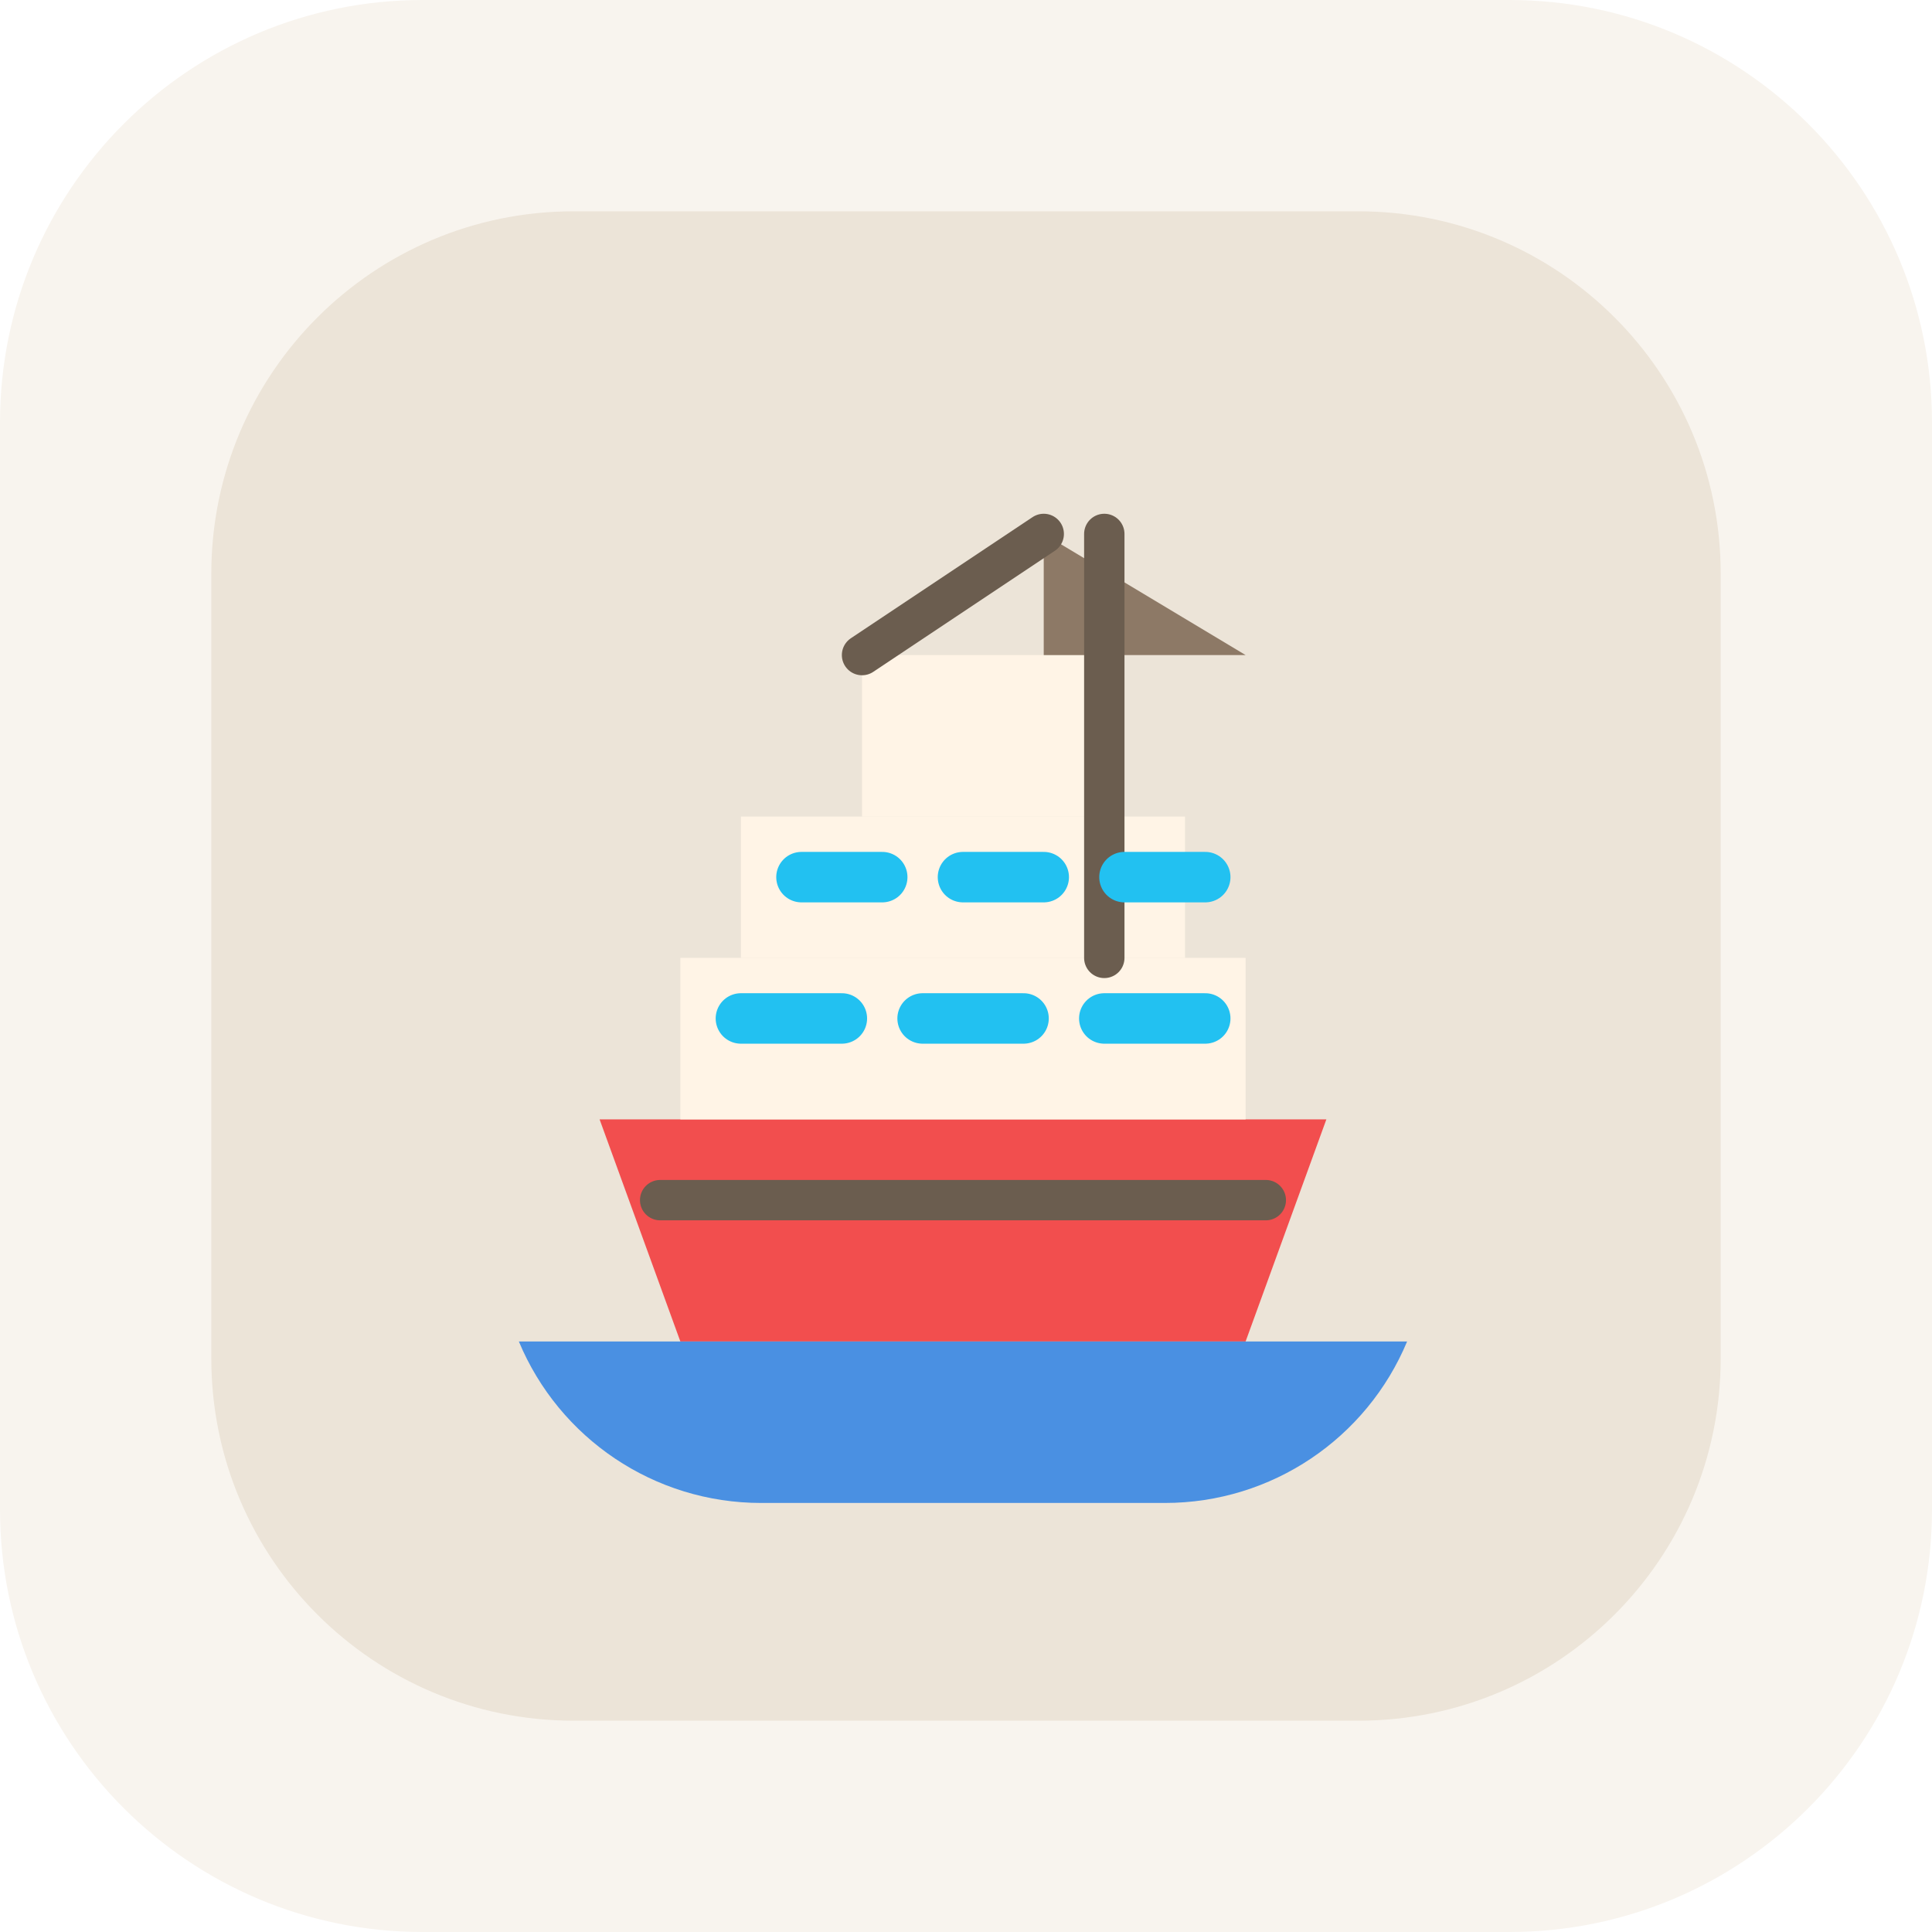
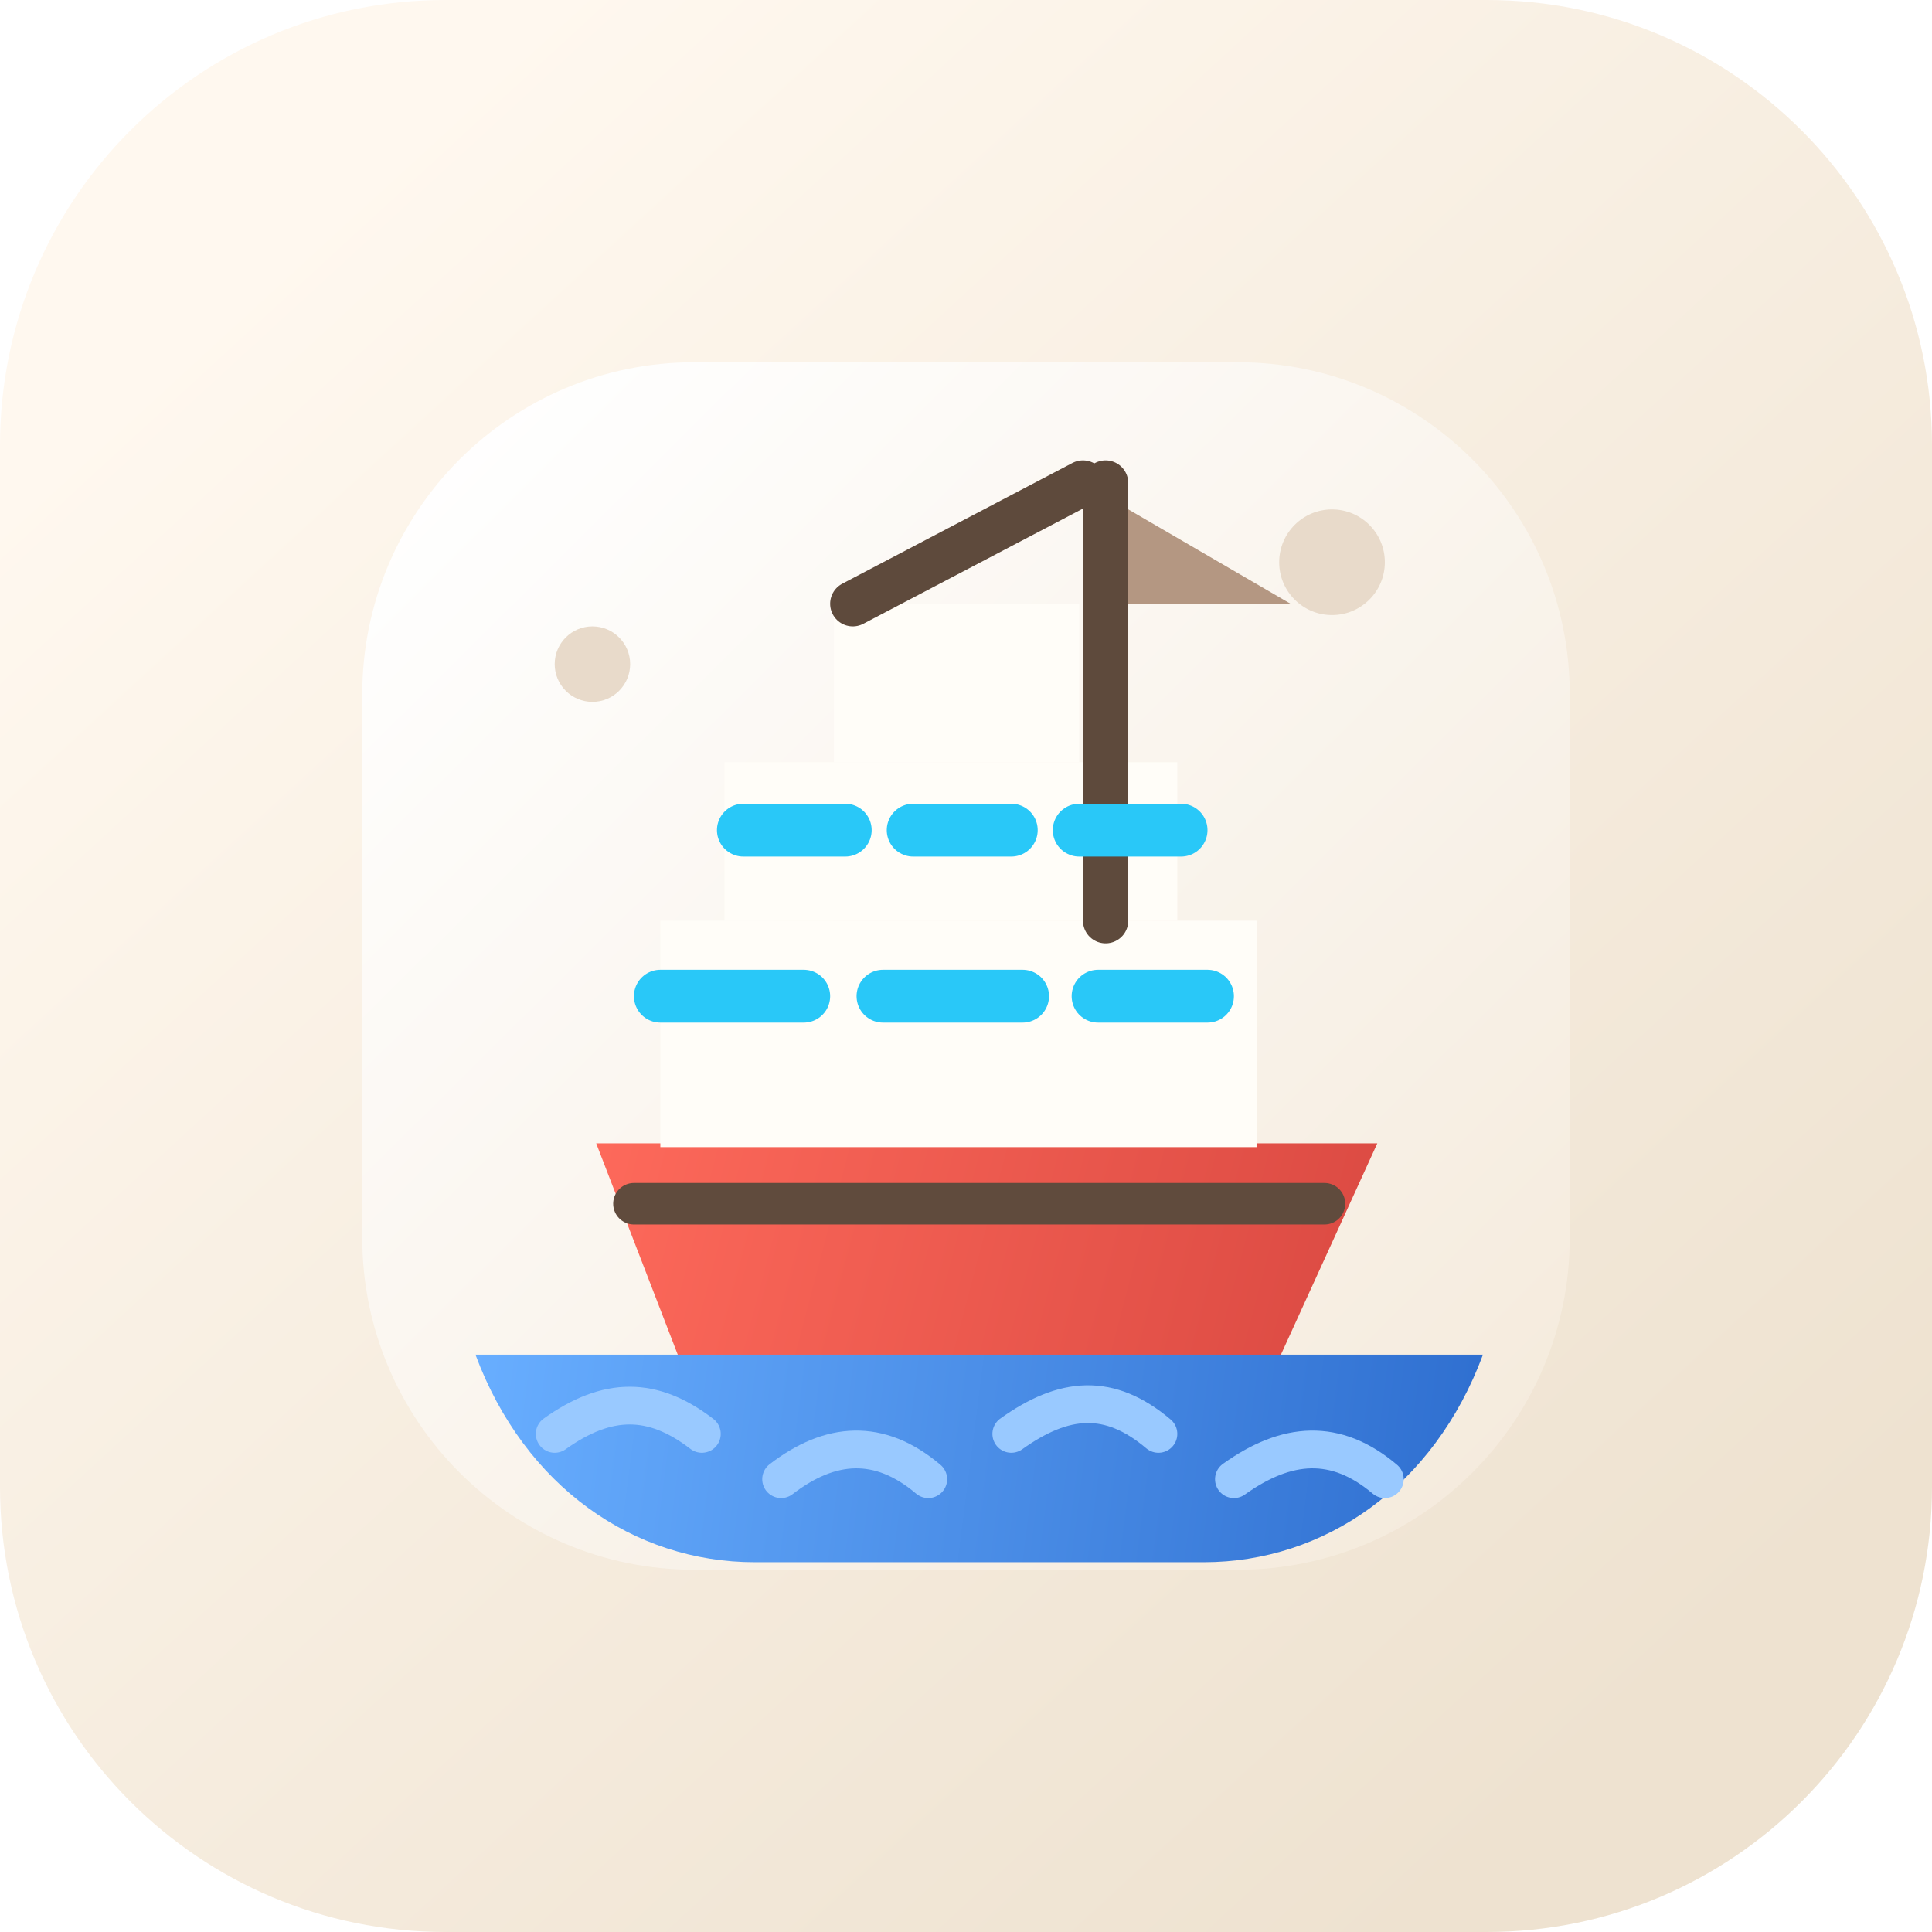
<svg xmlns="http://www.w3.org/2000/svg" width="512" height="512" viewBox="0 0 512 512" fill="none">
-   <rect width="512" height="512" rx="112" fill="#F8F4EE" />
-   <rect x="56" y="56" width="400" height="400" rx="96" fill="#ECE4D8" />
-   <g transform="translate(84 88) scale(5.35)">
-     <path d="M14 39H50L46 50H18L14 39Z" fill="#F24E4E" />
-     <path d="M10 50H54C52 54.8 47.3 58 42 58H22C16.7 58 12 54.8 10 50Z" fill="#4A90E2" />
-     <path d="M18 31H46V39H18V31Z" fill="#FFF4E6" />
-     <path d="M21 24H43V31H21V24Z" fill="#FFF4E6" />
-     <path d="M27 16H39V24H27V16Z" fill="#FFF4E6" />
-     <path d="M36 10L46 16H36V10Z" fill="#8D7966" />
-     <path d="M39 10V31" stroke="#6B5D4F" stroke-width="2" stroke-linecap="round" />
-     <path d="M27 16L36 10" stroke="#6B5D4F" stroke-width="2" stroke-linecap="round" />
-     <path d="M21 34H26" stroke="#22C1F1" stroke-width="2.5" stroke-linecap="round" />
-     <path d="M30 34H35" stroke="#22C1F1" stroke-width="2.5" stroke-linecap="round" />
-     <path d="M39 34H44" stroke="#22C1F1" stroke-width="2.5" stroke-linecap="round" />
-     <path d="M24 27H28" stroke="#22C1F1" stroke-width="2.5" stroke-linecap="round" />
-     <path d="M32 27H36" stroke="#22C1F1" stroke-width="2.5" stroke-linecap="round" />
-     <path d="M40 27H44" stroke="#22C1F1" stroke-width="2.5" stroke-linecap="round" />
-     <path d="M17 43H47" stroke="#6B5D4F" stroke-width="2" stroke-linecap="round" />
-   </g>
+   <defs>
+     <linearGradient id="bg" x1="74" y1="64" x2="434" y2="456" gradientUnits="userSpaceOnUse">
+       <stop stop-color="#FFF8EF" />
+       <stop offset="1" stop-color="#EEE2D0" />
+     </linearGradient>
+     <linearGradient id="panel" x1="118" y1="108" x2="398" y2="390" gradientUnits="userSpaceOnUse">
+       <stop stop-color="#FFFFFF" />
+       <stop offset="1" stop-color="#F5EBDD" />
+     </linearGradient>
+     <linearGradient id="hull" x1="144" y1="308" x2="372" y2="368" gradientUnits="userSpaceOnUse">
+       <stop stop-color="#FF6B5C" />
+       <stop offset="1" stop-color="#D94841" />
+     </linearGradient>
+     <linearGradient id="water" x1="126" y1="356" x2="392" y2="390" gradientUnits="userSpaceOnUse">
+       <stop stop-color="#68AEFF" />
+       <stop offset="1" stop-color="#2F6FD0" />
+     </linearGradient>
+   </defs>
+   <rect width="512" height="512" rx="118" fill="url(#bg)" />
+   <rect x="96" y="96" width="320" height="320" rx="88" fill="url(#panel)" />
+   <path d="M158 303H365L339 360H180L158 303Z" fill="url(#hull)" />
+   <path d="M126 359H393C380 394 351 414 319 414H200C168 414 139 394 126 359Z" fill="url(#water)" />
+   <path d="M175 244H333V304H175V244Z" fill="#FFFDF8" />
+   <path d="M192 202H312V244H192V202Z" fill="#FFFDF8" />
+   <path d="M221 160H286V202H221V160Z" fill="#FFFDF8" />
+   <path d="M287 128L342 160H287V128Z" fill="#B49782" />
+   <path d="M293 128V244" stroke="#5E4A3C" stroke-width="12" stroke-linecap="round" />
+   <path d="M226 160L287 128" stroke="#5E4A3C" stroke-width="12" stroke-linecap="round" />
+   <path d="M175 264H213" stroke="#29C8F8" stroke-width="14" stroke-linecap="round" />
+   <path d="M234 264H271" stroke="#29C8F8" stroke-width="14" stroke-linecap="round" />
+   <path d="M291 264H320" stroke="#29C8F8" stroke-width="14" stroke-linecap="round" />
+   <path d="M197 220H224" stroke="#29C8F8" stroke-width="14" stroke-linecap="round" />
+   <path d="M242 220H268" stroke="#29C8F8" stroke-width="14" stroke-linecap="round" />
+   <path d="M286 220H313" stroke="#29C8F8" stroke-width="14" stroke-linecap="round" />
+   <path d="M168 319H351" stroke="#604B3D" stroke-width="11" stroke-linecap="round" />
+   <path d="M147 380C161 370 173 370 186 380" stroke="#99C9FF" stroke-width="10" stroke-linecap="round" />
+   <path d="M207 392C220 382 233 381 246 392" stroke="#99C9FF" stroke-width="10" stroke-linecap="round" />
+   <path d="M268 380C282 370 294 369 307 380" stroke="#99C9FF" stroke-width="10" stroke-linecap="round" />
+   <path d="M327 392C341 382 354 381 367 392" stroke="#99C9FF" stroke-width="10" stroke-linecap="round" />
+   <circle cx="353" cy="149" r="14" fill="#E8DACA" />
+   <circle cx="157" cy="176" r="10" fill="#E8DACA" />
</svg>
